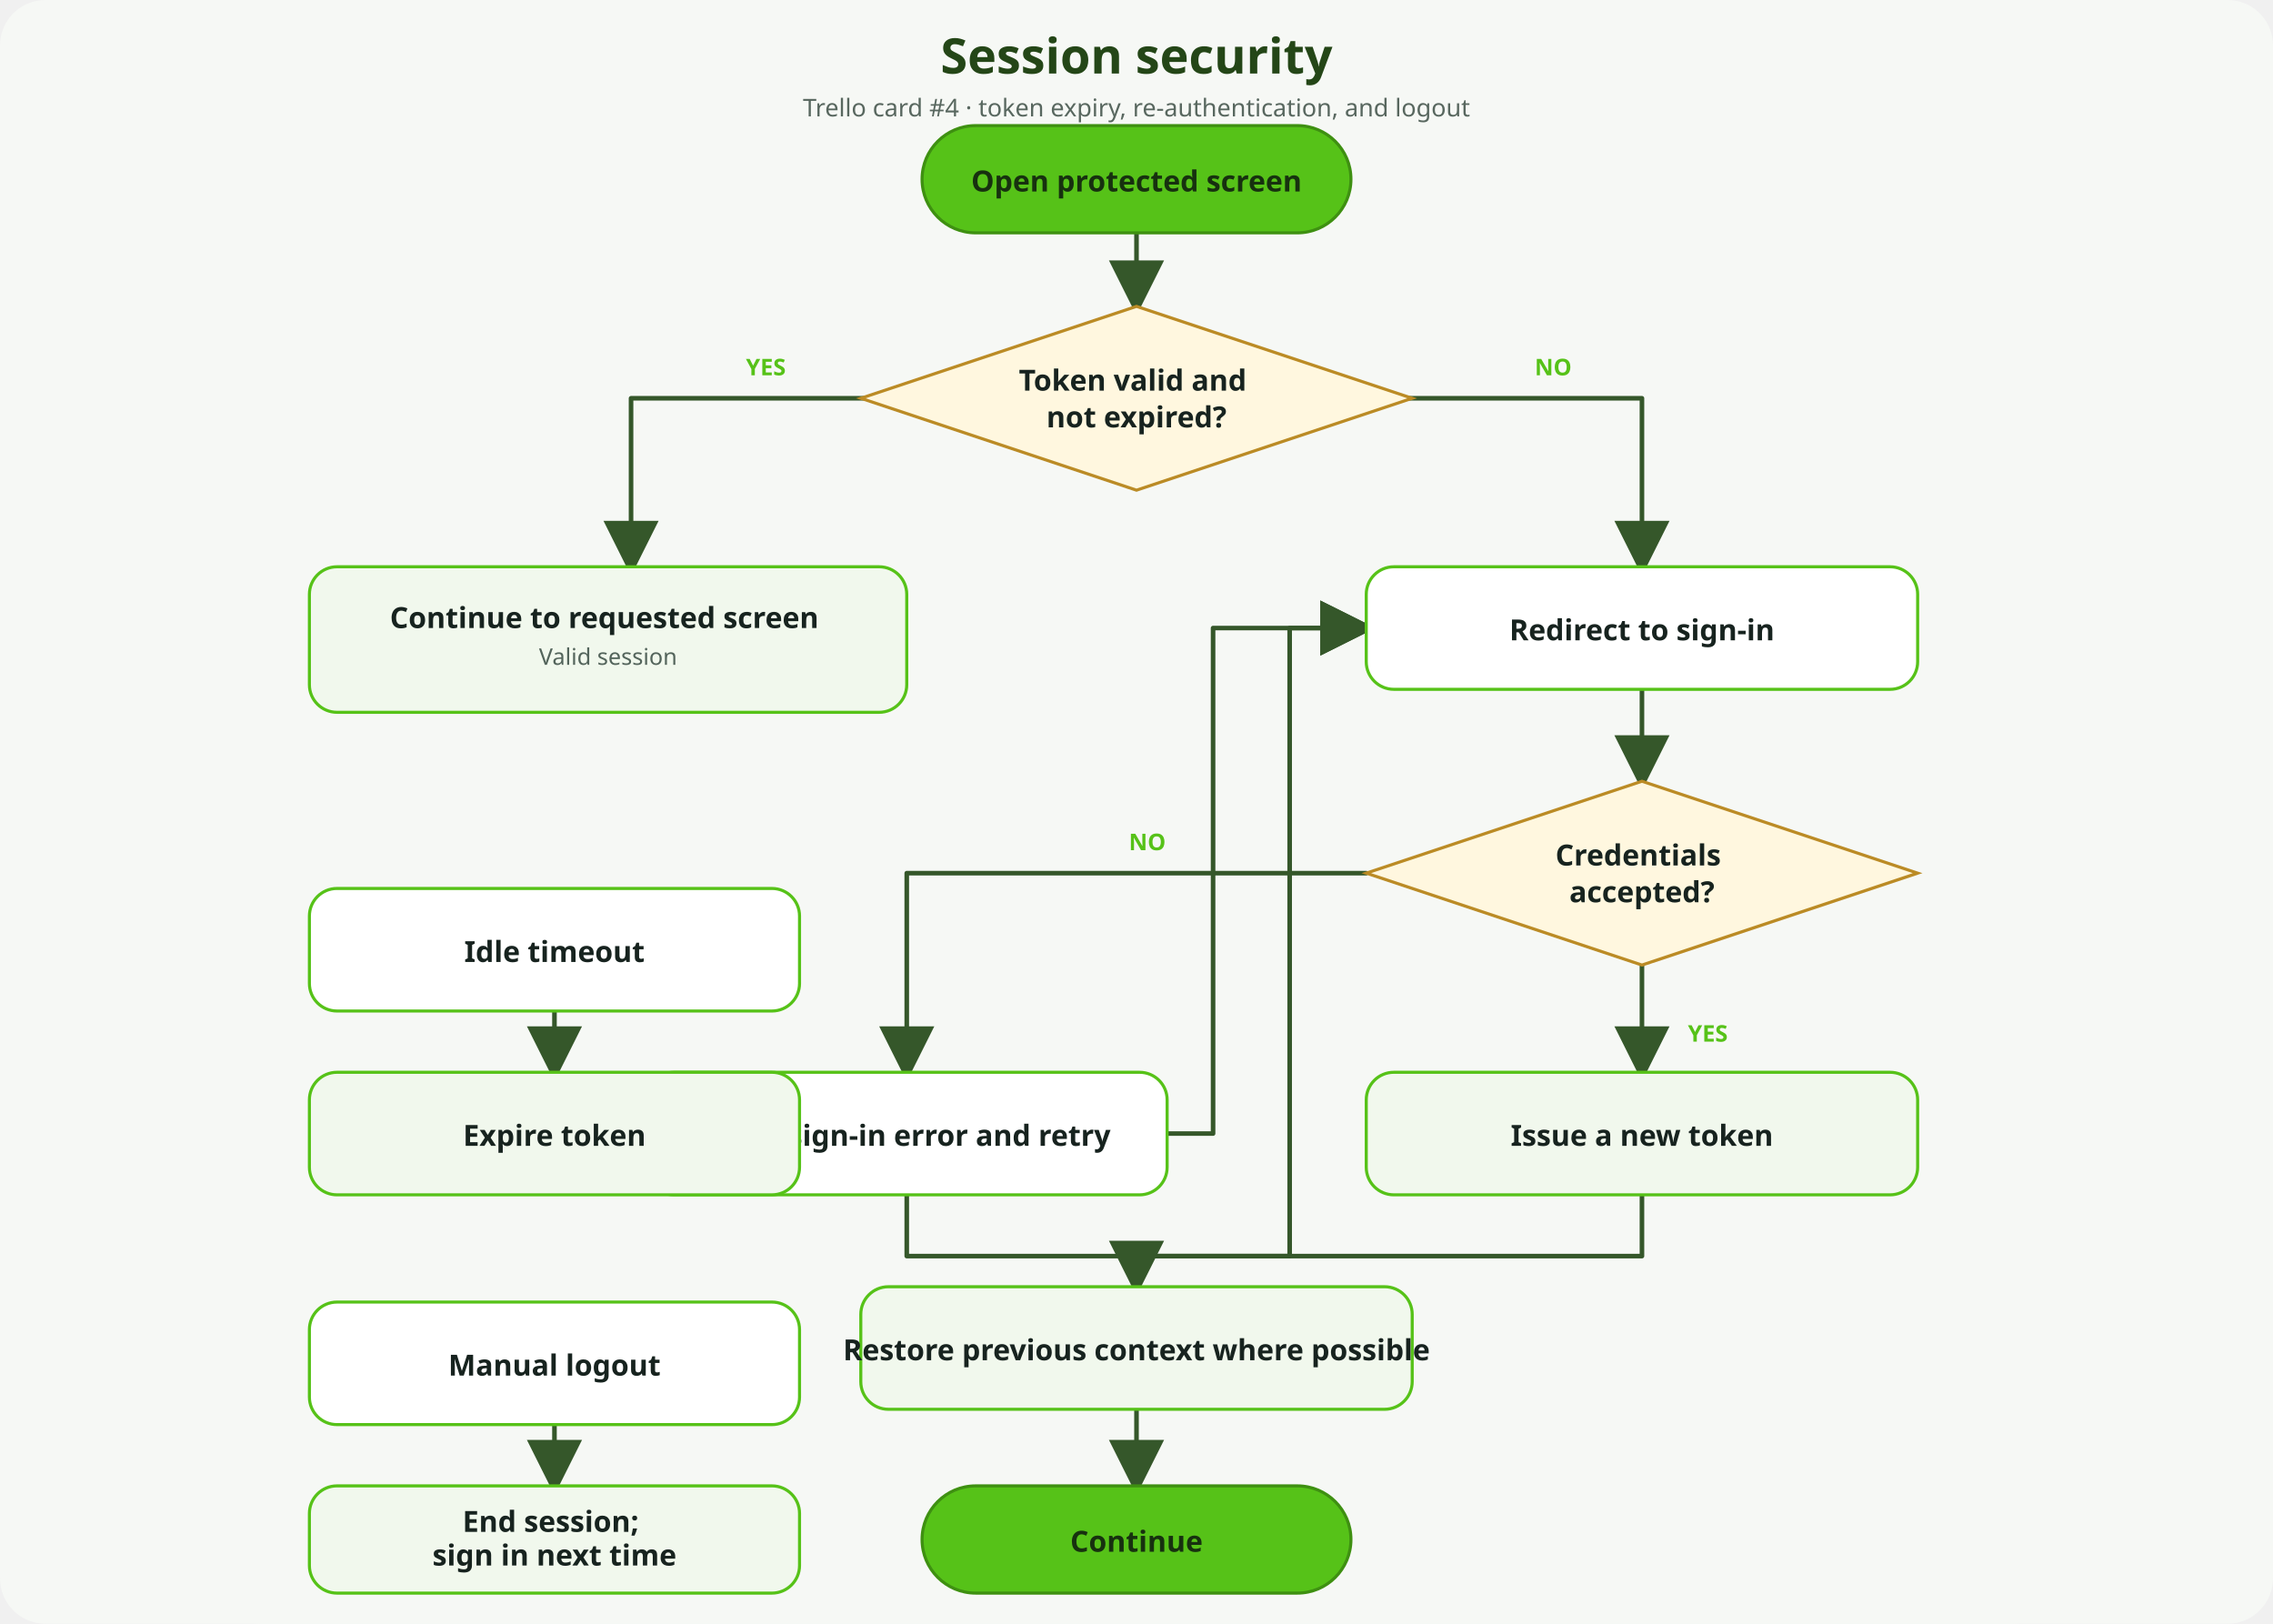
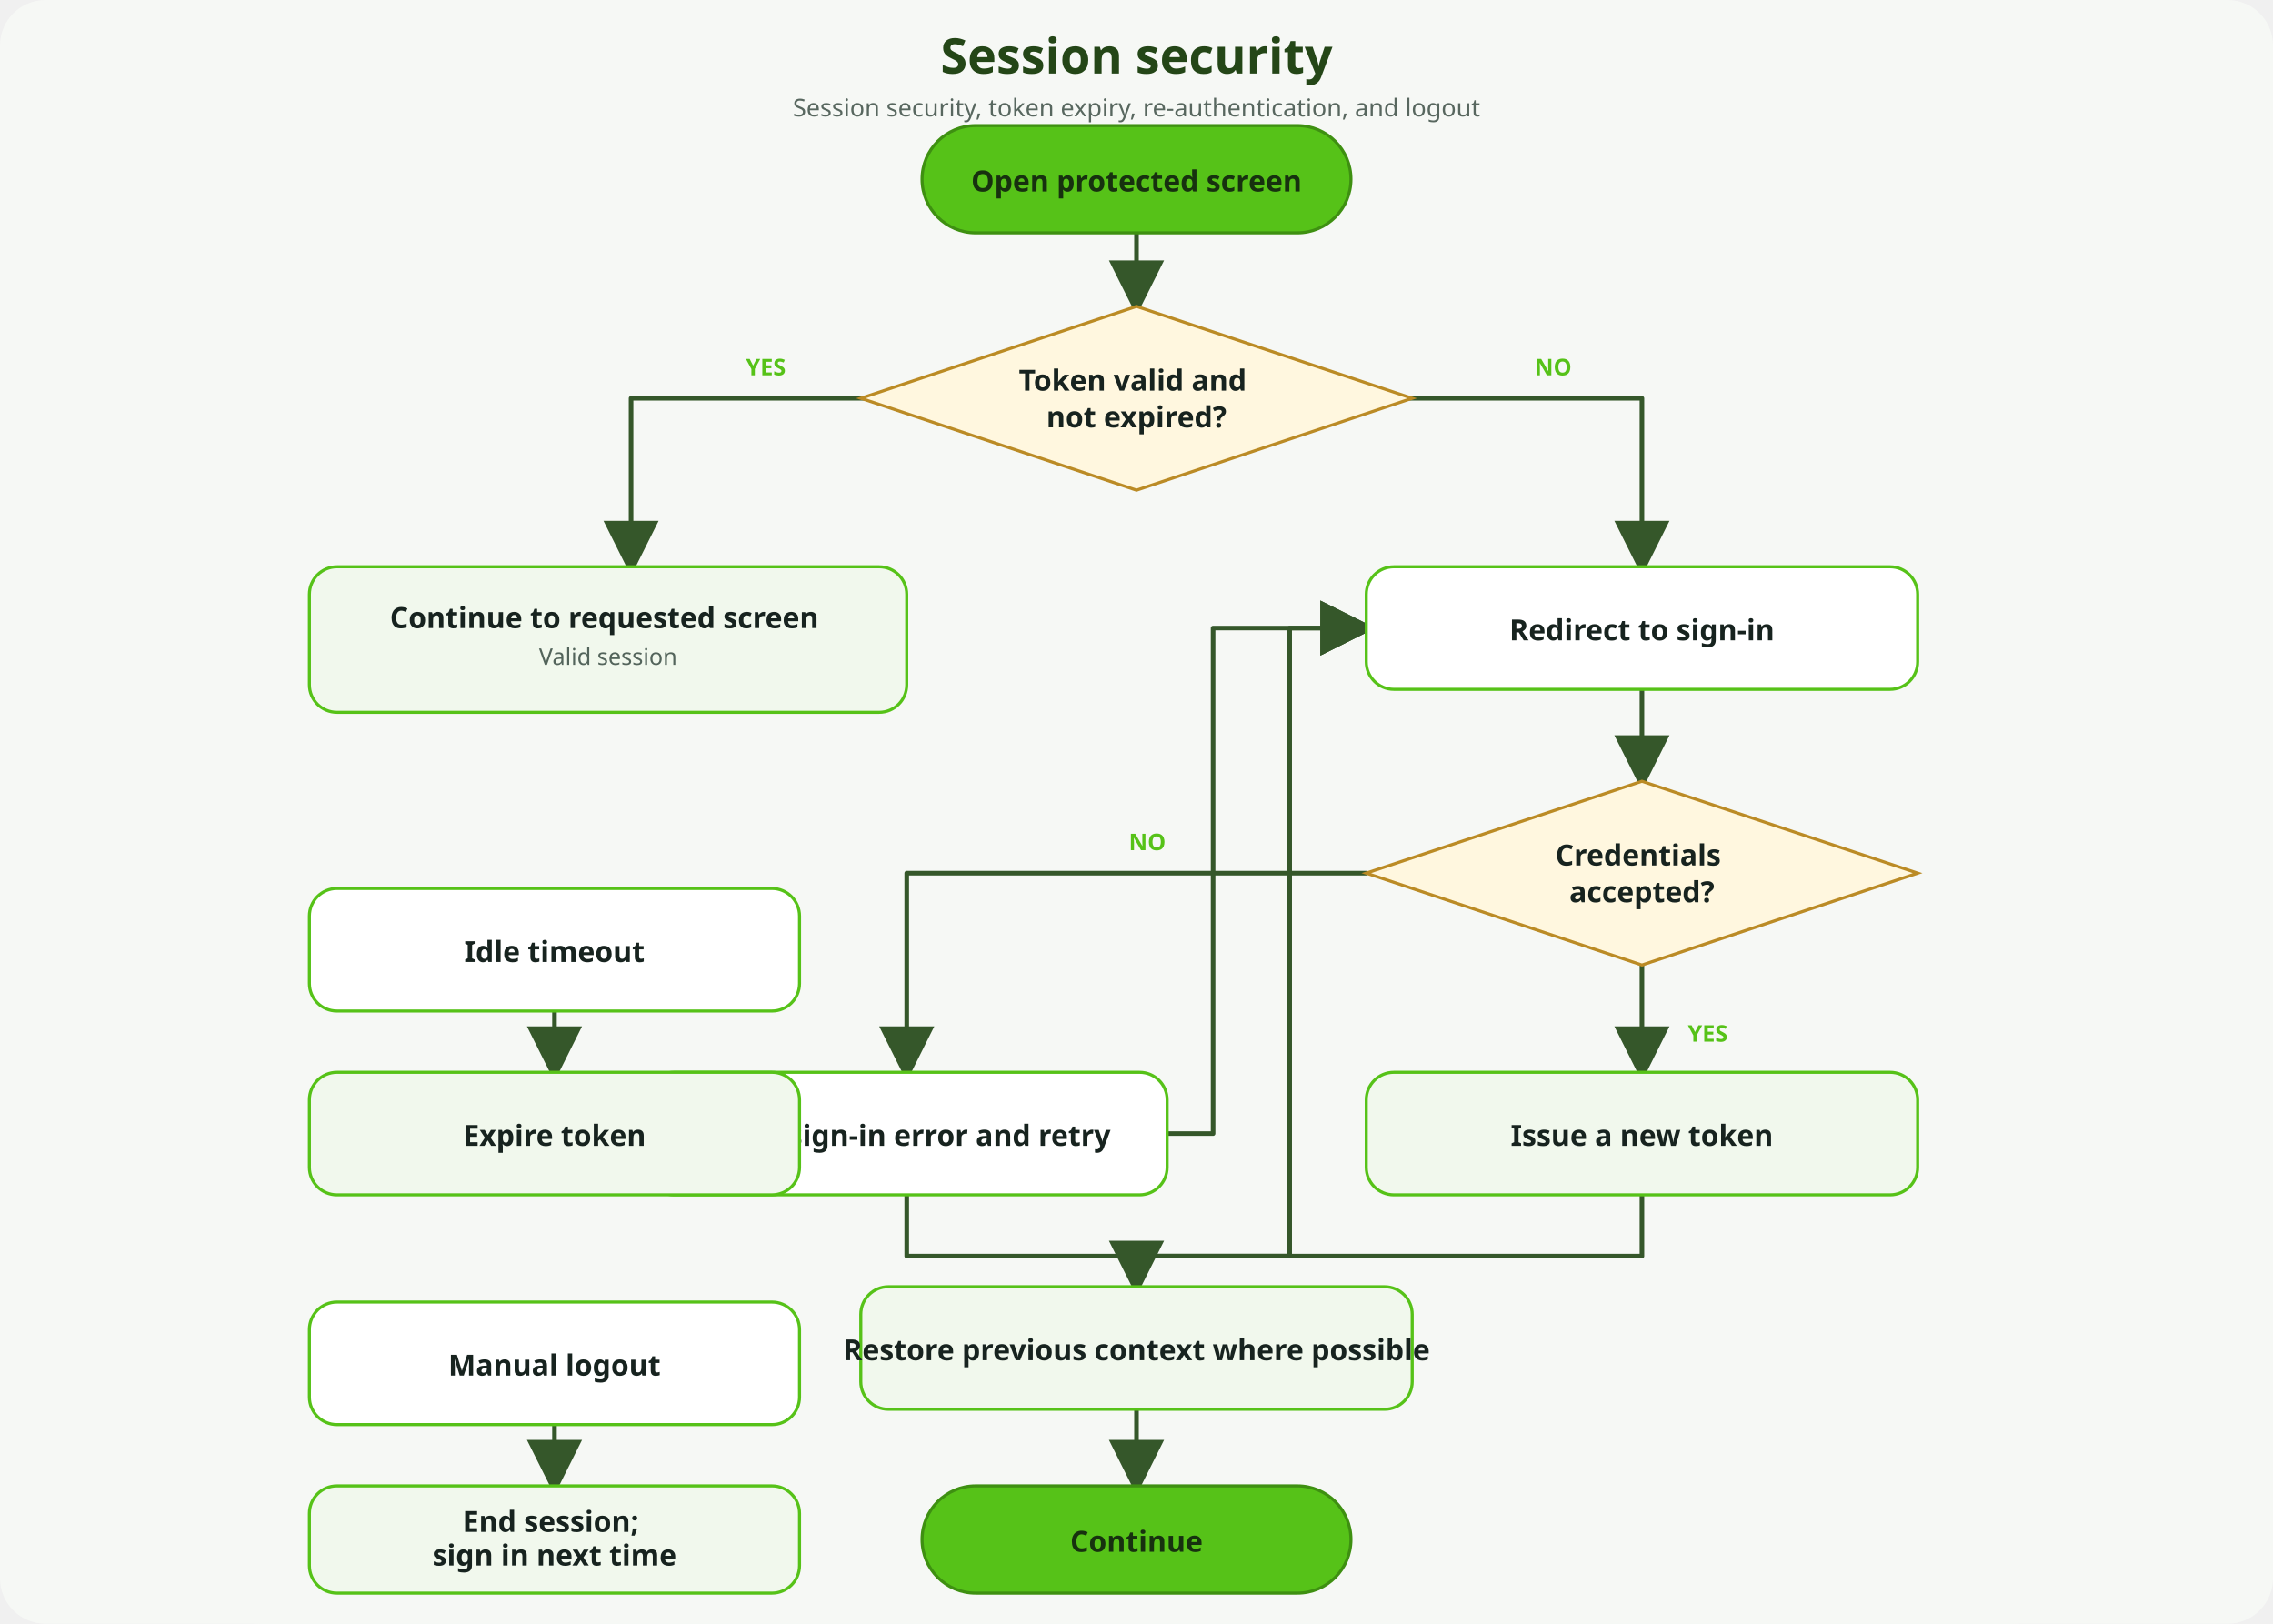
<svg xmlns="http://www.w3.org/2000/svg" width="1400" height="1000" viewBox="0 0 1400 1000" role="img" aria-labelledby="title desc">
  <rect width="1400" height="1000" rx="28" fill="#f6f8f5" />
  <svg x="0" y="0" width="1400" height="1000" viewBox="0 0 1200 1060" preserveAspectRatio="xMidYMid meet">
    <defs>
      <marker id="arrow" markerWidth="12" markerHeight="12" refX="10" refY="6" orient="auto">
        <path d="M0,0 L12,6 L0,12 z" fill="#35572a" />
      </marker>
      <style>
      .bg{fill:#f6f8f5}.title{font:700 32px system-ui,sans-serif;fill:#244617}.sub{font:16px system-ui,sans-serif;fill:#58675f}
      .line{fill:none;stroke:#35572a;stroke-width:3;marker-end:url(#arrow);stroke-linecap:round;stroke-linejoin:round}
      .box{fill:#fff;stroke:#56C218;stroke-width:2}.action{fill:#f1f8ed;stroke:#56C218;stroke-width:2}.decision{fill:#fff7df;stroke:#bb8b25;stroke-width:2}
      .start{fill:#56C218;stroke:#3e9011;stroke-width:2}.text{font:600 19px system-ui,sans-serif;fill:#17231f;text-anchor:middle}.small{font:15px system-ui,sans-serif;fill:#53645b;text-anchor:middle}.white{fill:#17310f}.tag{font:700 15px system-ui,sans-serif;fill:#56C218}
    </style>
    </defs>
    <rect class="bg" width="1200" height="1060" rx="28" />
    <text class="title" x="600" y="48" text-anchor="middle">Session security</text>
-     <text class="sub" x="600" y="76" text-anchor="middle">Trello card #4 · token expiry, re-authentication, and logout</text>
+     <text class="sub" x="600" y="76" text-anchor="middle">Session security, token expiry, re-authentication, and logout</text>
    <path class="line" d="M600 152 V200" />
    <path class="line" d="M510 260 H270 V370" />
    <path class="line" d="M690 260 H930 V370" />
    <path class="line" d="M930 450 V510" />
    <path class="line" d="M750 570 H450 V700" />
    <path class="line" d="M930 630 V700" />
    <path class="line" d="M930 780 V820 H600 V840" />
    <path class="line" d="M450 780 V820 H700 V410 H750" />
    <path class="line" d="M600 920 V970" />
    <path class="line" d="M220 660 V700" />
    <path class="line" d="M380 740 H650 V410 H750" />
    <path class="line" d="M220 930 V970" />
    <text class="tag" x="345" y="245">YES</text>
    <text class="tag" x="860" y="245">NO</text>
    <text class="tag" x="595" y="555">NO</text>
    <text class="tag" x="960" y="680">YES</text>
    <rect class="start" x="460" y="82" width="280" height="70" rx="35" />
    <text class="text white" x="600" y="125">Open protected screen</text>
    <polygon class="decision" points="600,200 780,260 600,320 420,260" />
    <text class="text" x="600" y="255">
      <tspan x="600">Token valid and</tspan>
      <tspan x="600" dy="24">not expired?</tspan>
    </text>
    <rect class="action" x="60" y="370" width="390" height="95" rx="18" />
    <text class="text" x="255" y="410">
      <tspan x="255">Continue to requested screen</tspan>
      <tspan class="small" x="255" dy="24">Valid session</tspan>
    </text>
    <rect class="box" x="750" y="370" width="360" height="80" rx="18" />
    <text class="text" x="930" y="418">Redirect to sign-in</text>
    <polygon class="decision" points="930,510 1110,570 930,630 750,570" />
    <text class="text" x="930" y="565">
      <tspan x="930">Credentials</tspan>
      <tspan x="930" dy="24">accepted?</tspan>
    </text>
    <rect class="box" x="280" y="700" width="340" height="80" rx="18" />
    <text class="text" x="450" y="748">Show sign-in error and retry</text>
    <rect class="action" x="750" y="700" width="360" height="80" rx="18" />
    <text class="text" x="930" y="748">Issue a new token</text>
    <rect class="action" x="420" y="840" width="360" height="80" rx="18" />
    <text class="text" x="600" y="888">Restore previous context where possible</text>
    <rect class="start" x="460" y="970" width="280" height="70" rx="35" />
    <text class="text white" x="600" y="1013">Continue</text>
    <rect class="box" x="60" y="580" width="320" height="80" rx="18" />
    <text class="text" x="220" y="628">Idle timeout</text>
    <rect class="action" x="60" y="700" width="320" height="80" rx="18" />
    <text class="text" x="220" y="748">Expire token</text>
    <rect class="box" x="60" y="850" width="320" height="80" rx="18" />
    <text class="text" x="220" y="898">Manual logout</text>
    <rect class="action" x="60" y="970" width="320" height="70" rx="18" />
    <text class="text" x="220" y="1000">
      <tspan x="220">End session;</tspan>
      <tspan x="220" dy="22">sign in next time</tspan>
    </text>
  </svg>
</svg>
